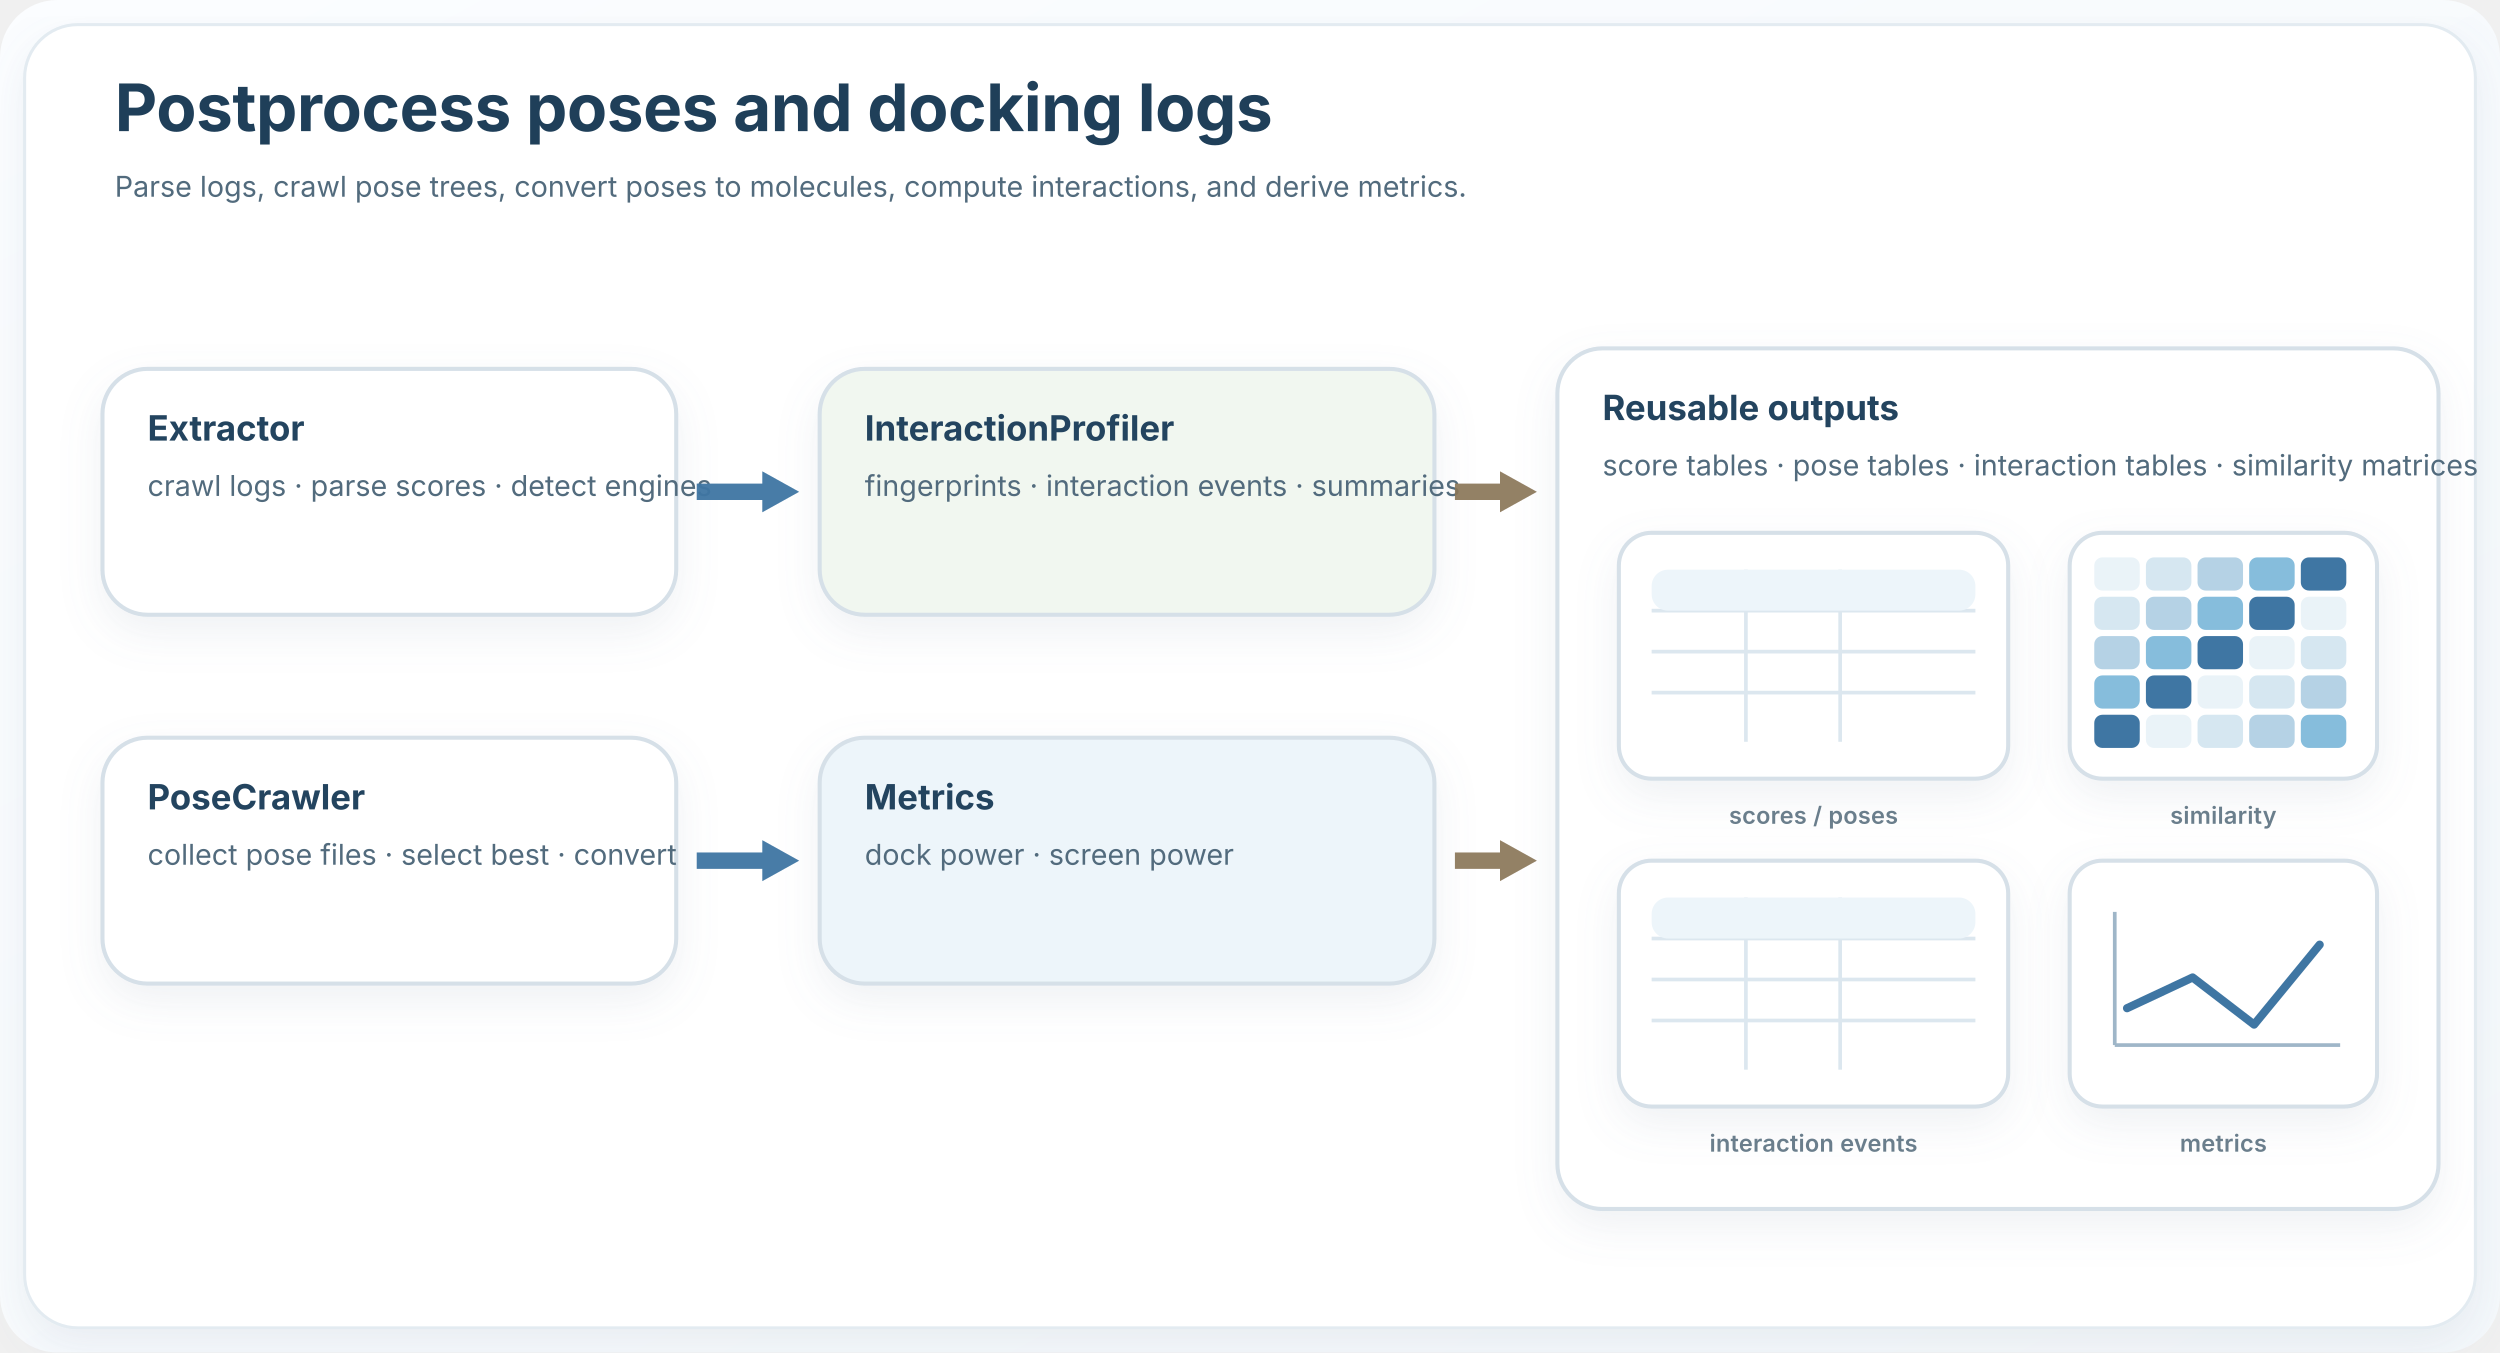
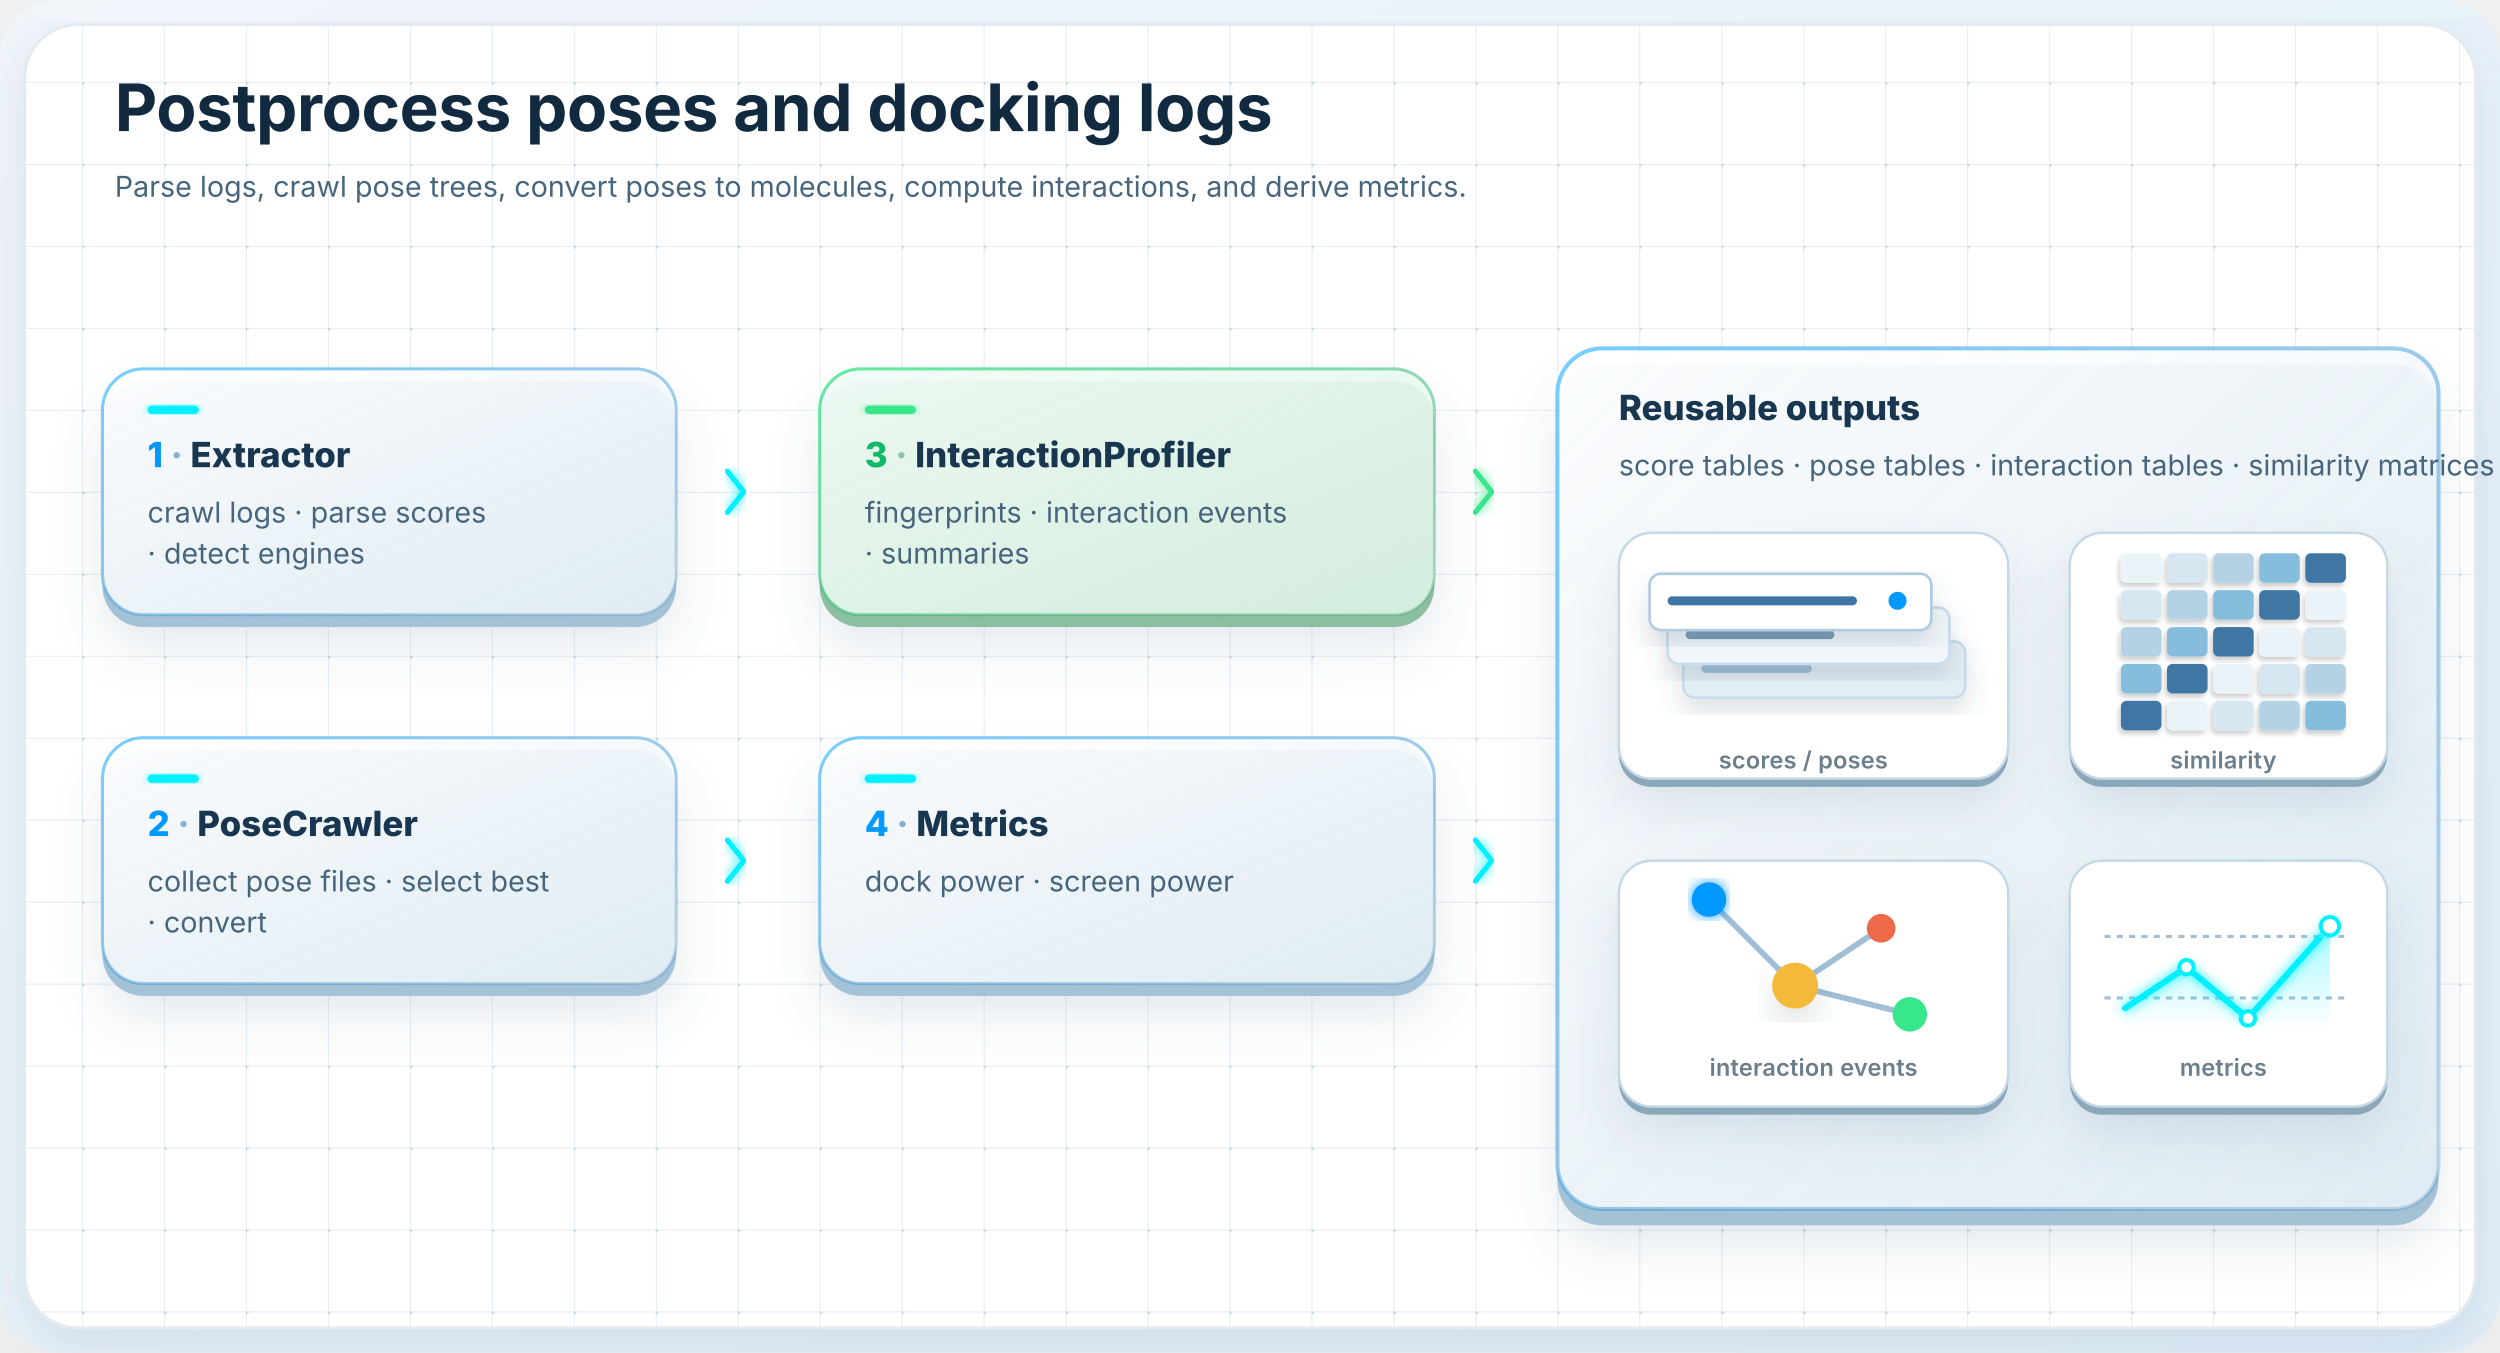
<svg xmlns="http://www.w3.org/2000/svg" width="1220" height="660" viewBox="0 0 1220 660">
  <defs>
    <linearGradient id="bggrad" x1="0" x2="1" y1="0" y2="1">
-       <stop offset="0%" stop-color="#fbfdff" />
-       <stop offset="100%" stop-color="#f4f8fb" />
-     </linearGradient>
-     <linearGradient id="bluegrad" x1="0" x2="1" y1="0" y2="1">
-       <stop offset="0%" stop-color="#9cc6df" />
-       <stop offset="100%" stop-color="#4f87b0" />
-     </linearGradient>
-     <linearGradient id="navygrad" x1="0" x2="1" y1="0" y2="1">
-       <stop offset="0%" stop-color="#376789" />
-       <stop offset="100%" stop-color="#1f425f" />
-     </linearGradient>
-     <linearGradient id="ambergrad" x1="0" x2="1" y1="0" y2="1">
-       <stop offset="0%" stop-color="#efcb84" />
-       <stop offset="100%" stop-color="#bf8b35" />
-     </linearGradient>
-     <linearGradient id="sagegrad" x1="0" x2="1" y1="0" y2="1">
-       <stop offset="0%" stop-color="#b7ccb2" />
-       <stop offset="100%" stop-color="#6f8969" />
-     </linearGradient>
-     <linearGradient id="stonegrad" x1="0" x2="1" y1="0" y2="1">
-       <stop offset="0%" stop-color="#d7c7af" />
-       <stop offset="100%" stop-color="#8f7758" />
-     </linearGradient>
-     <linearGradient id="dbgrad" x1="0" x2="1" y1="0" y2="1">
-       <stop offset="0%" stop-color="#8fc3e2" />
-       <stop offset="55%" stop-color="#3571a5" />
-       <stop offset="100%" stop-color="#214f76" />
-     </linearGradient>
+       <stop offset="0%" stop-color="#f0f5fa" />
+       <stop offset="100%" stop-color="#e0eef8" />
+     </linearGradient>
+     <linearGradient id="glassBox" x1="0%" y1="0%" x2="100%" y2="100%">
+       <stop offset="0%" stop-color="#ffffff" stop-opacity="0.95" />
+       <stop offset="100%" stop-color="#eaf3f8" stop-opacity="0.85" />
+     </linearGradient>
+     <linearGradient id="glassBoxAccent" x1="0%" y1="0%" x2="100%" y2="100%">
+       <stop offset="0%" stop-color="#f2fcf6" stop-opacity="0.95" />
+       <stop offset="100%" stop-color="#e0f5e8" stop-opacity="0.85" />
+     </linearGradient>
+     <linearGradient id="boxStroke" x1="0%" y1="0%" x2="100%" y2="100%">
+       <stop offset="0%" stop-color="#55c2ff" stop-opacity="0.8" />
+       <stop offset="100%" stop-color="#2a75b3" stop-opacity="0.2" />
+     </linearGradient>
+     <linearGradient id="boxStrokeGreen" x1="0%" y1="0%" x2="100%" y2="100%">
+       <stop offset="0%" stop-color="#38e68c" stop-opacity="0.8" />
+       <stop offset="100%" stop-color="#198a51" stop-opacity="0.2" />
+     </linearGradient>
+     <linearGradient id="chartAreaBlue" x1="0" x2="0" y1="0" y2="1">
+       <stop offset="0%" stop-color="#00f0ff" stop-opacity="0.35" />
+       <stop offset="100%" stop-color="#00f0ff" stop-opacity="0.0" />
+     </linearGradient>
+     <pattern id="cyberGrid" width="40" height="40" patternUnits="userSpaceOnUse">
+       <path d="M 40 0 L 0 0 0 40" fill="none" stroke="#cddce8" stroke-width="0.8" opacity="0.6" />
+       <circle cx="0" cy="0" r="1.5" fill="#a9c2d6" opacity="0.5" />
+     </pattern>
    <filter id="softshadow" x="-20%" y="-20%" width="140%" height="160%">
-       <feDropShadow dx="0" dy="8" stdDeviation="10" flood-color="#7c92a6" flood-opacity="0.12" />
+       <feDropShadow dx="0" dy="10" stdDeviation="12" flood-color="#4d6f8f" flood-opacity="0.15" />
    </filter>
    <filter id="innershadow" x="-20%" y="-20%" width="140%" height="140%">
      <feDropShadow dx="0" dy="2" stdDeviation="2" flood-color="#afbfcc" flood-opacity="0.10" />
    </filter>
+     <filter id="glow">
+       <feGaussianBlur stdDeviation="2.5" result="coloredBlur" />
+       <feMerge>
+         <feMergeNode in="coloredBlur" />
+         <feMergeNode in="SourceGraphic" />
+       </feMerge>
+     </filter>
+     <filter id="blocky3D" x="-50%" y="-50%" width="200%" height="200%">
+       <feDropShadow dx="-2.5" dy="3.5" stdDeviation="0" flood-color="#1a364f" flood-opacity="0.4" />
+       <feDropShadow dx="-1" dy="2" stdDeviation="1.5" flood-color="#000000" flood-opacity="0.2" />
+     </filter>
+     <filter id="cardShadow" x="-30%" y="-30%" width="160%" height="160%">
+       <feDropShadow dx="0" dy="6" stdDeviation="6" flood-color="#3a566e" flood-opacity="0.18" />
+     </filter>
    <style>
-     .title{font:700 32px 'Inter','Segoe UI',Arial,sans-serif; fill:#1f3f59; letter-spacing:-0.2px}
-     .subtitle{font:600 18px 'Inter','Segoe UI',Arial,sans-serif; fill:#4274a0}
-     .label{font:700 17px 'Inter','Segoe UI',Arial,sans-serif; fill:#23445f}
-     .body{font:400 14px 'Inter','Segoe UI',Arial,sans-serif; fill:#526b7d}
-     .small{font:600 13px 'Inter','Segoe UI',Arial,sans-serif; fill:#526b7d}
+     .title{font:700 32px 'Inter','Segoe UI',Arial,sans-serif; fill:#112a40; letter-spacing:-0.2px}
+     .label{font:800 17px 'Inter','Segoe UI',Arial,sans-serif; fill:#18364f}
+     .body{font:400 14px 'Inter','Segoe UI',Arial,sans-serif; fill:#47657d}
+     .small{font:600 13px 'Inter','Segoe UI',Arial,sans-serif; fill:#47657d}
    .tiny{font:600 11.5px 'Inter','Segoe UI',Arial,sans-serif; fill:#6a7e8c; letter-spacing:0.1px}
+     .neon-text{fill:#0099ff}
+     .neon-green{fill:#10b968}
  </style>
  </defs>
  <rect x="0" y="0" width="1220" height="660" rx="28" fill="url(#bggrad)" />
-   <rect x="12" y="12" width="1196" height="636" rx="26" fill="#ffffff" stroke="#e3ebf1" stroke-width="1.5" filter="url(#softshadow)" />
+   <rect x="12" y="12" width="1196" height="636" rx="26" fill="#ffffff" filter="url(#softshadow)" />
+   <rect x="12" y="12" width="1196" height="636" rx="26" fill="url(#cyberGrid)" />
+   <rect x="12" y="12" width="1196" height="636" rx="26" fill="none" stroke="#e3ebf1" stroke-width="1.5" pointer-events="none" />
  <text x="56" y="64" class="title">Postprocess poses and docking logs</text>
  <text x="56" y="96" class="body">Parse logs, crawl pose trees, convert poses to molecules, compute interactions, and derive metrics.</text>
-   <rect x="50" y="180" width="280" height="120" rx="22" fill="#ffffff" stroke="#d6e0e8" stroke-width="2" filter="url(#softshadow)" />
-   <text x="72" y="215" class="label">Extractor</text>
-   <text x="72" y="242" class="body">crawl logs · parse scores · detect engines</text>
-   <rect x="50" y="360" width="280" height="120" rx="22" fill="#ffffff" stroke="#d6e0e8" stroke-width="2" filter="url(#softshadow)" />
-   <text x="72" y="395" class="label">PoseCrawler</text>
-   <text x="72" y="422" class="body">collect pose files · select best · convert</text>
-   <rect x="400" y="180" width="300" height="120" rx="22" fill="#f1f7f0" stroke="#d6e0e8" stroke-width="2" filter="url(#softshadow)" />
-   <text x="422" y="215" class="label">InteractionProfiler</text>
-   <text x="422" y="242" class="body">fingerprints · interaction events · summaries</text>
-   <rect x="400" y="360" width="300" height="120" rx="22" fill="#edf5fa" stroke="#d6e0e8" stroke-width="2" filter="url(#softshadow)" />
-   <text x="422" y="395" class="label">Metrics</text>
-   <text x="422" y="422" class="body">dock power · screen power</text>
-   <rect x="760" y="170" width="430" height="420" rx="22" fill="#ffffff" stroke="#d6e0e8" stroke-width="2" filter="url(#softshadow)" />
-   <text x="782" y="205" class="label">Reusable outputs</text>
-   <text x="782" y="232" class="body">score tables · pose tables · interaction tables · similarity matrices</text>
-   <polygon points="340,236 372,236 372,230 390,240 372,250 372,244 340,244" fill="#3f76a3" opacity="0.95" />
-   <polygon points="710,236 732,236 732,230 750,240 732,250 732,244 710,244" fill="#8a7658" opacity="0.92" />
-   <polygon points="340,416 372,416 372,410 390,420 372,430 372,424 340,424" fill="#3f76a3" opacity="0.95" />
-   <polygon points="710,416 732,416 732,410 750,420 732,430 732,424 710,424" fill="#8a7658" opacity="0.92" />
-   <rect x="790" y="260" width="190" height="120" rx="16" fill="#ffffff" stroke="#d6e0e8" stroke-width="2" filter="url(#softshadow)" />
-   <line x1="806" y1="298" x2="964" y2="298" stroke="#dce7ef" stroke-width="1.8" />
-   <line x1="806" y1="318" x2="964" y2="318" stroke="#dce7ef" stroke-width="1.8" />
-   <line x1="806" y1="338" x2="964" y2="338" stroke="#dce7ef" stroke-width="1.8" />
-   <line x1="852" y1="278" x2="852" y2="362" stroke="#dce7ef" stroke-width="1.8" />
-   <line x1="898" y1="278" x2="898" y2="362" stroke="#dce7ef" stroke-width="1.8" />
-   <rect x="806" y="278" width="158" height="20" rx="8" fill="#edf5fa" />
-   <text x="885.0" y="402" class="tiny" text-anchor="middle">scores / poses</text>
-   <rect x="1010" y="260" width="150" height="120" rx="16" fill="#ffffff" stroke="#d6e0e8" stroke-width="2" filter="url(#softshadow)" />
-   <rect x="1022.0" y="272.0" width="22.2" height="16.2" rx="4" fill="#eaf3f8" />
-   <rect x="1047.2" y="272.0" width="22.2" height="16.2" rx="4" fill="#d6e7f1" />
-   <rect x="1072.4" y="272.0" width="22.2" height="16.2" rx="4" fill="#b5d2e5" />
-   <rect x="1097.6" y="272.0" width="22.2" height="16.2" rx="4" fill="#86bddc" />
-   <rect x="1122.8" y="272.0" width="22.2" height="16.2" rx="4" fill="#3f76a3" />
-   <rect x="1022.0" y="291.2" width="22.2" height="16.2" rx="4" fill="#d6e7f1" />
-   <rect x="1047.2" y="291.2" width="22.2" height="16.2" rx="4" fill="#b5d2e5" />
-   <rect x="1072.4" y="291.2" width="22.2" height="16.2" rx="4" fill="#86bddc" />
-   <rect x="1097.6" y="291.2" width="22.2" height="16.2" rx="4" fill="#3f76a3" />
-   <rect x="1122.8" y="291.2" width="22.2" height="16.2" rx="4" fill="#eaf3f8" />
-   <rect x="1022.0" y="310.4" width="22.2" height="16.2" rx="4" fill="#b5d2e5" />
-   <rect x="1047.2" y="310.4" width="22.2" height="16.2" rx="4" fill="#86bddc" />
-   <rect x="1072.4" y="310.4" width="22.2" height="16.2" rx="4" fill="#3f76a3" />
-   <rect x="1097.6" y="310.4" width="22.2" height="16.2" rx="4" fill="#eaf3f8" />
-   <rect x="1122.8" y="310.4" width="22.2" height="16.2" rx="4" fill="#d6e7f1" />
-   <rect x="1022.0" y="329.6" width="22.2" height="16.2" rx="4" fill="#86bddc" />
-   <rect x="1047.2" y="329.6" width="22.2" height="16.2" rx="4" fill="#3f76a3" />
-   <rect x="1072.4" y="329.6" width="22.2" height="16.2" rx="4" fill="#eaf3f8" />
-   <rect x="1097.6" y="329.6" width="22.2" height="16.2" rx="4" fill="#d6e7f1" />
-   <rect x="1122.8" y="329.6" width="22.2" height="16.2" rx="4" fill="#b5d2e5" />
-   <rect x="1022.0" y="348.8" width="22.2" height="16.2" rx="4" fill="#3f76a3" />
-   <rect x="1047.2" y="348.8" width="22.2" height="16.2" rx="4" fill="#eaf3f8" />
-   <rect x="1072.4" y="348.8" width="22.2" height="16.2" rx="4" fill="#d6e7f1" />
-   <rect x="1097.6" y="348.8" width="22.2" height="16.2" rx="4" fill="#b5d2e5" />
-   <rect x="1122.8" y="348.8" width="22.2" height="16.2" rx="4" fill="#86bddc" />
-   <text x="1085.0" y="402" class="tiny" text-anchor="middle">similarity</text>
-   <rect x="790" y="420" width="190" height="120" rx="16" fill="#ffffff" stroke="#d6e0e8" stroke-width="2" filter="url(#softshadow)" />
-   <line x1="806" y1="458" x2="964" y2="458" stroke="#dce7ef" stroke-width="1.8" />
-   <line x1="806" y1="478" x2="964" y2="478" stroke="#dce7ef" stroke-width="1.8" />
-   <line x1="806" y1="498" x2="964" y2="498" stroke="#dce7ef" stroke-width="1.8" />
-   <line x1="852" y1="438" x2="852" y2="522" stroke="#dce7ef" stroke-width="1.8" />
-   <line x1="898" y1="438" x2="898" y2="522" stroke="#dce7ef" stroke-width="1.8" />
-   <rect x="806" y="438" width="158" height="20" rx="8" fill="#edf5fa" />
-   <text x="885.0" y="562" class="tiny" text-anchor="middle">interaction events</text>
-   <rect x="1010" y="420" width="150" height="120" rx="16" fill="#ffffff" stroke="#d6e0e8" stroke-width="2" filter="url(#softshadow)" />
-   <line x1="1032" y1="510" x2="1142" y2="510" stroke="#9fb6c8" stroke-width="1.8" />
-   <line x1="1032" y1="445" x2="1032" y2="510" stroke="#9fb6c8" stroke-width="1.8" />
-   <polyline points="1038,492 1070,477 1100,500 1132,461" fill="none" stroke="#3f76a3" stroke-width="4" stroke-linecap="round" stroke-linejoin="round" />
-   <text x="1085.0" y="562" class="tiny" text-anchor="middle">metrics</text>
+   <g fill="none" stroke-linejoin="round" stroke-linecap="round">
+     <path d="M 330 240 L 400 240" stroke="#00f0ff" stroke-width="2.5" filter="url(#glow)" />
+     <path d="M 330 420 L 400 420" stroke="#00f0ff" stroke-width="2.5" filter="url(#glow)" />
+     <path d="M 700 240 L 760 240" stroke="#38e68c" stroke-width="2.5" filter="url(#glow)" />
+     <path d="M 700 420 L 760 420" stroke="#00f0ff" stroke-width="2.5" filter="url(#glow)" />
+   </g>
+   <g stroke-width="2.5" stroke-linecap="round" stroke-linejoin="round" fill="none">
+     <g transform="translate(355, 230)" stroke="#00f0ff">
+       <path d="M 0 0 L 8 10 L 0 20" filter="url(#glow)" />
+     </g>
+     <g transform="translate(355, 410)" stroke="#00f0ff">
+       <path d="M 0 0 L 8 10 L 0 20" filter="url(#glow)" />
+     </g>
+     <g transform="translate(720, 230)" stroke="#38e68c">
+       <path d="M 0 0 L 8 10 L 0 20" filter="url(#glow)" />
+     </g>
+     <g transform="translate(720, 410)" stroke="#00f0ff">
+       <path d="M 0 0 L 8 10 L 0 20" filter="url(#glow)" />
+     </g>
+   </g>
+   <g transform="translate(50, 180)">
+     <rect x="0" y="6" width="280" height="120" rx="20" fill="#a4c2d6" filter="url(#softshadow)" />
+     <rect x="0" y="0" width="280" height="120" rx="20" fill="url(#glassBox)" stroke="url(#boxStroke)" stroke-width="1.5" />
+     <rect x="22" y="18" width="25" height="4" rx="2" fill="#00f0ff" filter="url(#glow)" />
+     <text x="22" y="48" class="label">
+       <tspan class="neon-text">1</tspan>
+       <tspan fill="#8ab0cc">·</tspan> Extractor</text>
+     <text x="22" y="75" class="body">
+       <tspan x="22" dy="0">crawl logs · parse scores</tspan>
+       <tspan x="22" dy="20">· detect engines</tspan>
+     </text>
+   </g>
+   <g transform="translate(50, 360)">
+     <rect x="0" y="6" width="280" height="120" rx="20" fill="#a4c2d6" filter="url(#softshadow)" />
+     <rect x="0" y="0" width="280" height="120" rx="20" fill="url(#glassBox)" stroke="url(#boxStroke)" stroke-width="1.5" />
+     <rect x="22" y="18" width="25" height="4" rx="2" fill="#00f0ff" filter="url(#glow)" />
+     <text x="22" y="48" class="label">
+       <tspan class="neon-text">2</tspan>
+       <tspan fill="#8ab0cc">·</tspan> PoseCrawler</text>
+     <text x="22" y="75" class="body">
+       <tspan x="22" dy="0">collect pose files · select best</tspan>
+       <tspan x="22" dy="20">· convert</tspan>
+     </text>
+   </g>
+   <g transform="translate(400, 180)">
+     <rect x="0" y="6" width="300" height="120" rx="20" fill="#8cbfa2" filter="url(#softshadow)" />
+     <rect x="0" y="0" width="300" height="120" rx="20" fill="url(#glassBoxAccent)" stroke="url(#boxStrokeGreen)" stroke-width="1.5" />
+     <rect x="22" y="18" width="25" height="4" rx="2" fill="#38e68c" filter="url(#glow)" />
+     <text x="22" y="48" class="label">
+       <tspan fill="#10b968">3</tspan>
+       <tspan fill="#8bc7a6">·</tspan> InteractionProfiler</text>
+     <text x="22" y="75" class="body">
+       <tspan x="22" dy="0">fingerprints · interaction events</tspan>
+       <tspan x="22" dy="20">· summaries</tspan>
+     </text>
+   </g>
+   <g transform="translate(400, 360)">
+     <rect x="0" y="6" width="300" height="120" rx="20" fill="#a4c2d6" filter="url(#softshadow)" />
+     <rect x="0" y="0" width="300" height="120" rx="20" fill="url(#glassBox)" stroke="url(#boxStroke)" stroke-width="1.5" />
+     <rect x="22" y="18" width="25" height="4" rx="2" fill="#00f0ff" filter="url(#glow)" />
+     <text x="22" y="48" class="label">
+       <tspan class="neon-text">4</tspan>
+       <tspan fill="#8ab0cc">·</tspan> Metrics</text>
+     <text x="22" y="75" class="body">
+       <tspan x="22" dy="0">dock power · screen power</tspan>
+     </text>
+   </g>
+   <g transform="translate(760, 170)">
+     <rect x="0" y="8" width="430" height="420" rx="22" fill="#a4c2d6" filter="url(#softshadow)" />
+     <rect x="0" y="0" width="430" height="420" rx="22" fill="url(#glassBox)" stroke="url(#boxStroke)" stroke-width="2" />
+     <text x="30" y="35" class="label">Reusable outputs</text>
+     <text x="30" y="62" class="body">score tables · pose tables · interaction tables · similarity matrices</text>
+     <g transform="translate(30, 90)">
+       <rect x="0" y="4" width="190" height="120" rx="16" fill="#8ba7ba" filter="url(#softshadow)" />
+       <rect x="0" y="0" width="190" height="120" rx="16" fill="#ffffff" stroke="#c5d8e6" stroke-width="1.2" />
+       <g transform="translate(15, 20), scale(1.1)">
+         <g filter="url(#cardShadow)">
+           <rect x="15" y="30" width="125" height="25" rx="5" fill="#e3edf4" stroke="#c9dceb" stroke-width="1.2" />
+           <line x1="25" y1="42" x2="70" y2="42" stroke="#a0bed6" stroke-width="4" stroke-linecap="round" />
+         </g>
+         <g filter="url(#cardShadow)">
+           <rect x="8" y="15" width="125" height="25" rx="5" fill="#f0f6fa" stroke="#c9dceb" stroke-width="1.2" />
+           <line x1="18" y1="27" x2="80" y2="27" stroke="#7a9db8" stroke-width="4" stroke-linecap="round" />
+         </g>
+         <g filter="url(#cardShadow)">
+           <rect x="0" y="0" width="125" height="25" rx="5" fill="#ffffff" stroke="#b1cbe0" stroke-width="1.2" />
+           <line x1="10" y1="12" x2="90" y2="12" stroke="#3f76a3" stroke-width="4" stroke-linecap="round" />
+           <circle cx="110" cy="12" r="4" fill="#0099ff" />
+         </g>
+       </g>
+       <text x="90" y="115" class="tiny" text-anchor="middle">scores / poses</text>
+     </g>
+     <g transform="translate(250, 90)">
+       <rect x="0" y="4" width="155" height="120" rx="16" fill="#8ba7ba" filter="url(#softshadow)" />
+       <rect x="0" y="0" width="155" height="120" rx="16" fill="#ffffff" stroke="#c5d8e6" stroke-width="1.2" />
+       <g filter="url(#blocky3D)" transform="translate(25, 10) scale(0.9)">
+         <rect x="0" y="0" width="22" height="16" rx="3" fill="#eaf3f8" />
+         <rect x="25" y="0" width="22" height="16" rx="3" fill="#d6e7f1" />
+         <rect x="50" y="0" width="22" height="16" rx="3" fill="#b5d2e5" />
+         <rect x="75" y="0" width="22" height="16" rx="3" fill="#86bddc" />
+         <rect x="100" y="0" width="22" height="16" rx="3" fill="#3f76a3" />
+         <rect x="0" y="20" width="22" height="16" rx="3" fill="#d6e7f1" />
+         <rect x="25" y="20" width="22" height="16" rx="3" fill="#b5d2e5" />
+         <rect x="50" y="20" width="22" height="16" rx="3" fill="#86bddc" />
+         <rect x="75" y="20" width="22" height="16" rx="3" fill="#3f76a3" />
+         <rect x="100" y="20" width="22" height="16" rx="3" fill="#eaf3f8" />
+         <rect x="0" y="40" width="22" height="16" rx="3" fill="#b5d2e5" />
+         <rect x="25" y="40" width="22" height="16" rx="3" fill="#86bddc" />
+         <rect x="50" y="40" width="22" height="16" rx="3" fill="#3f76a3" />
+         <rect x="75" y="40" width="22" height="16" rx="3" fill="#eaf3f8" />
+         <rect x="100" y="40" width="22" height="16" rx="3" fill="#d6e7f1" />
+         <rect x="0" y="60" width="22" height="16" rx="3" fill="#86bddc" />
+         <rect x="25" y="60" width="22" height="16" rx="3" fill="#3f76a3" />
+         <rect x="50" y="60" width="22" height="16" rx="3" fill="#eaf3f8" />
+         <rect x="75" y="60" width="22" height="16" rx="3" fill="#d6e7f1" />
+         <rect x="100" y="60" width="22" height="16" rx="3" fill="#b5d2e5" />
+         <rect x="0" y="80" width="22" height="16" rx="3" fill="#3f76a3" />
+         <rect x="25" y="80" width="22" height="16" rx="3" fill="#eaf3f8" />
+         <rect x="50" y="80" width="22" height="16" rx="3" fill="#d6e7f1" />
+         <rect x="75" y="80" width="22" height="16" rx="3" fill="#b5d2e5" />
+         <rect x="100" y="80" width="22" height="16" rx="3" fill="#86bddc" />
+       </g>
+       <text x="75" y="115" class="tiny" text-anchor="middle">similarity</text>
+     </g>
+     <g transform="translate(30, 250)">
+       <rect x="0" y="4" width="190" height="120" rx="16" fill="#8ba7ba" filter="url(#softshadow)" />
+       <rect x="0" y="0" width="190" height="120" rx="16" fill="#ffffff" stroke="#c5d8e6" stroke-width="1.2" />
+       <g transform="translate(30, 5), scale(1.4)">
+         <line x1="10" y1="10" x2="40" y2="40" stroke="#a0bed6" stroke-width="2" />
+         <line x1="40" y1="40" x2="70" y2="20" stroke="#a0bed6" stroke-width="2" />
+         <line x1="40" y1="40" x2="80" y2="50" stroke="#a0bed6" stroke-width="2" />
+         <circle cx="10" cy="10" r="6" fill="#0099ff" filter="url(#glow)" />
+         <circle cx="40" cy="40" r="8" fill="#f4b93b" filter="url(#cardShadow)" />
+         <circle cx="70" cy="20" r="5" fill="#ef6a48" />
+         <circle cx="80" cy="50" r="6" fill="#38e68c" />
+       </g>
+       <text x="95" y="105" class="tiny" text-anchor="middle">interaction events</text>
+     </g>
+     <g transform="translate(250, 250)">
+       <rect x="0" y="4" width="155" height="120" rx="16" fill="#8ba7ba" filter="url(#softshadow)" />
+       <rect x="0" y="0" width="155" height="120" rx="16" fill="#ffffff" stroke="#c5d8e6" stroke-width="1.2" />
+       <g transform="translate(17, 7)">
+         <line x1="0" y1="60" x2="120" y2="60" stroke="#a0bed6" stroke-width="1.5" stroke-dasharray="3,3" />
+         <line x1="0" y1="30" x2="120" y2="30" stroke="#a0bed6" stroke-width="1.5" stroke-dasharray="3,3" />
+         <path d="M 10 65 L 40 45 L 70 70 L 110 25 L 110 75 L 10 75 Z" fill="url(#chartAreaBlue)" />
+         <polyline points="10,65 40,45 70,70 110,25" fill="none" stroke="#00f0ff" stroke-width="3" stroke-linecap="round" stroke-linejoin="round" filter="url(#glow)" />
+         <circle cx="40" cy="45" r="3.5" fill="#ffffff" stroke="#00f0ff" stroke-width="2" />
+         <circle cx="70" cy="70" r="3.5" fill="#ffffff" stroke="#00f0ff" stroke-width="2" />
+         <circle cx="110" cy="25" r="4.5" fill="#ffffff" stroke="#00f0ff" stroke-width="2" filter="url(#glow)" />
+       </g>
+       <text x="75" y="105" class="tiny" text-anchor="middle">metrics</text>
+     </g>
+   </g>
</svg>
